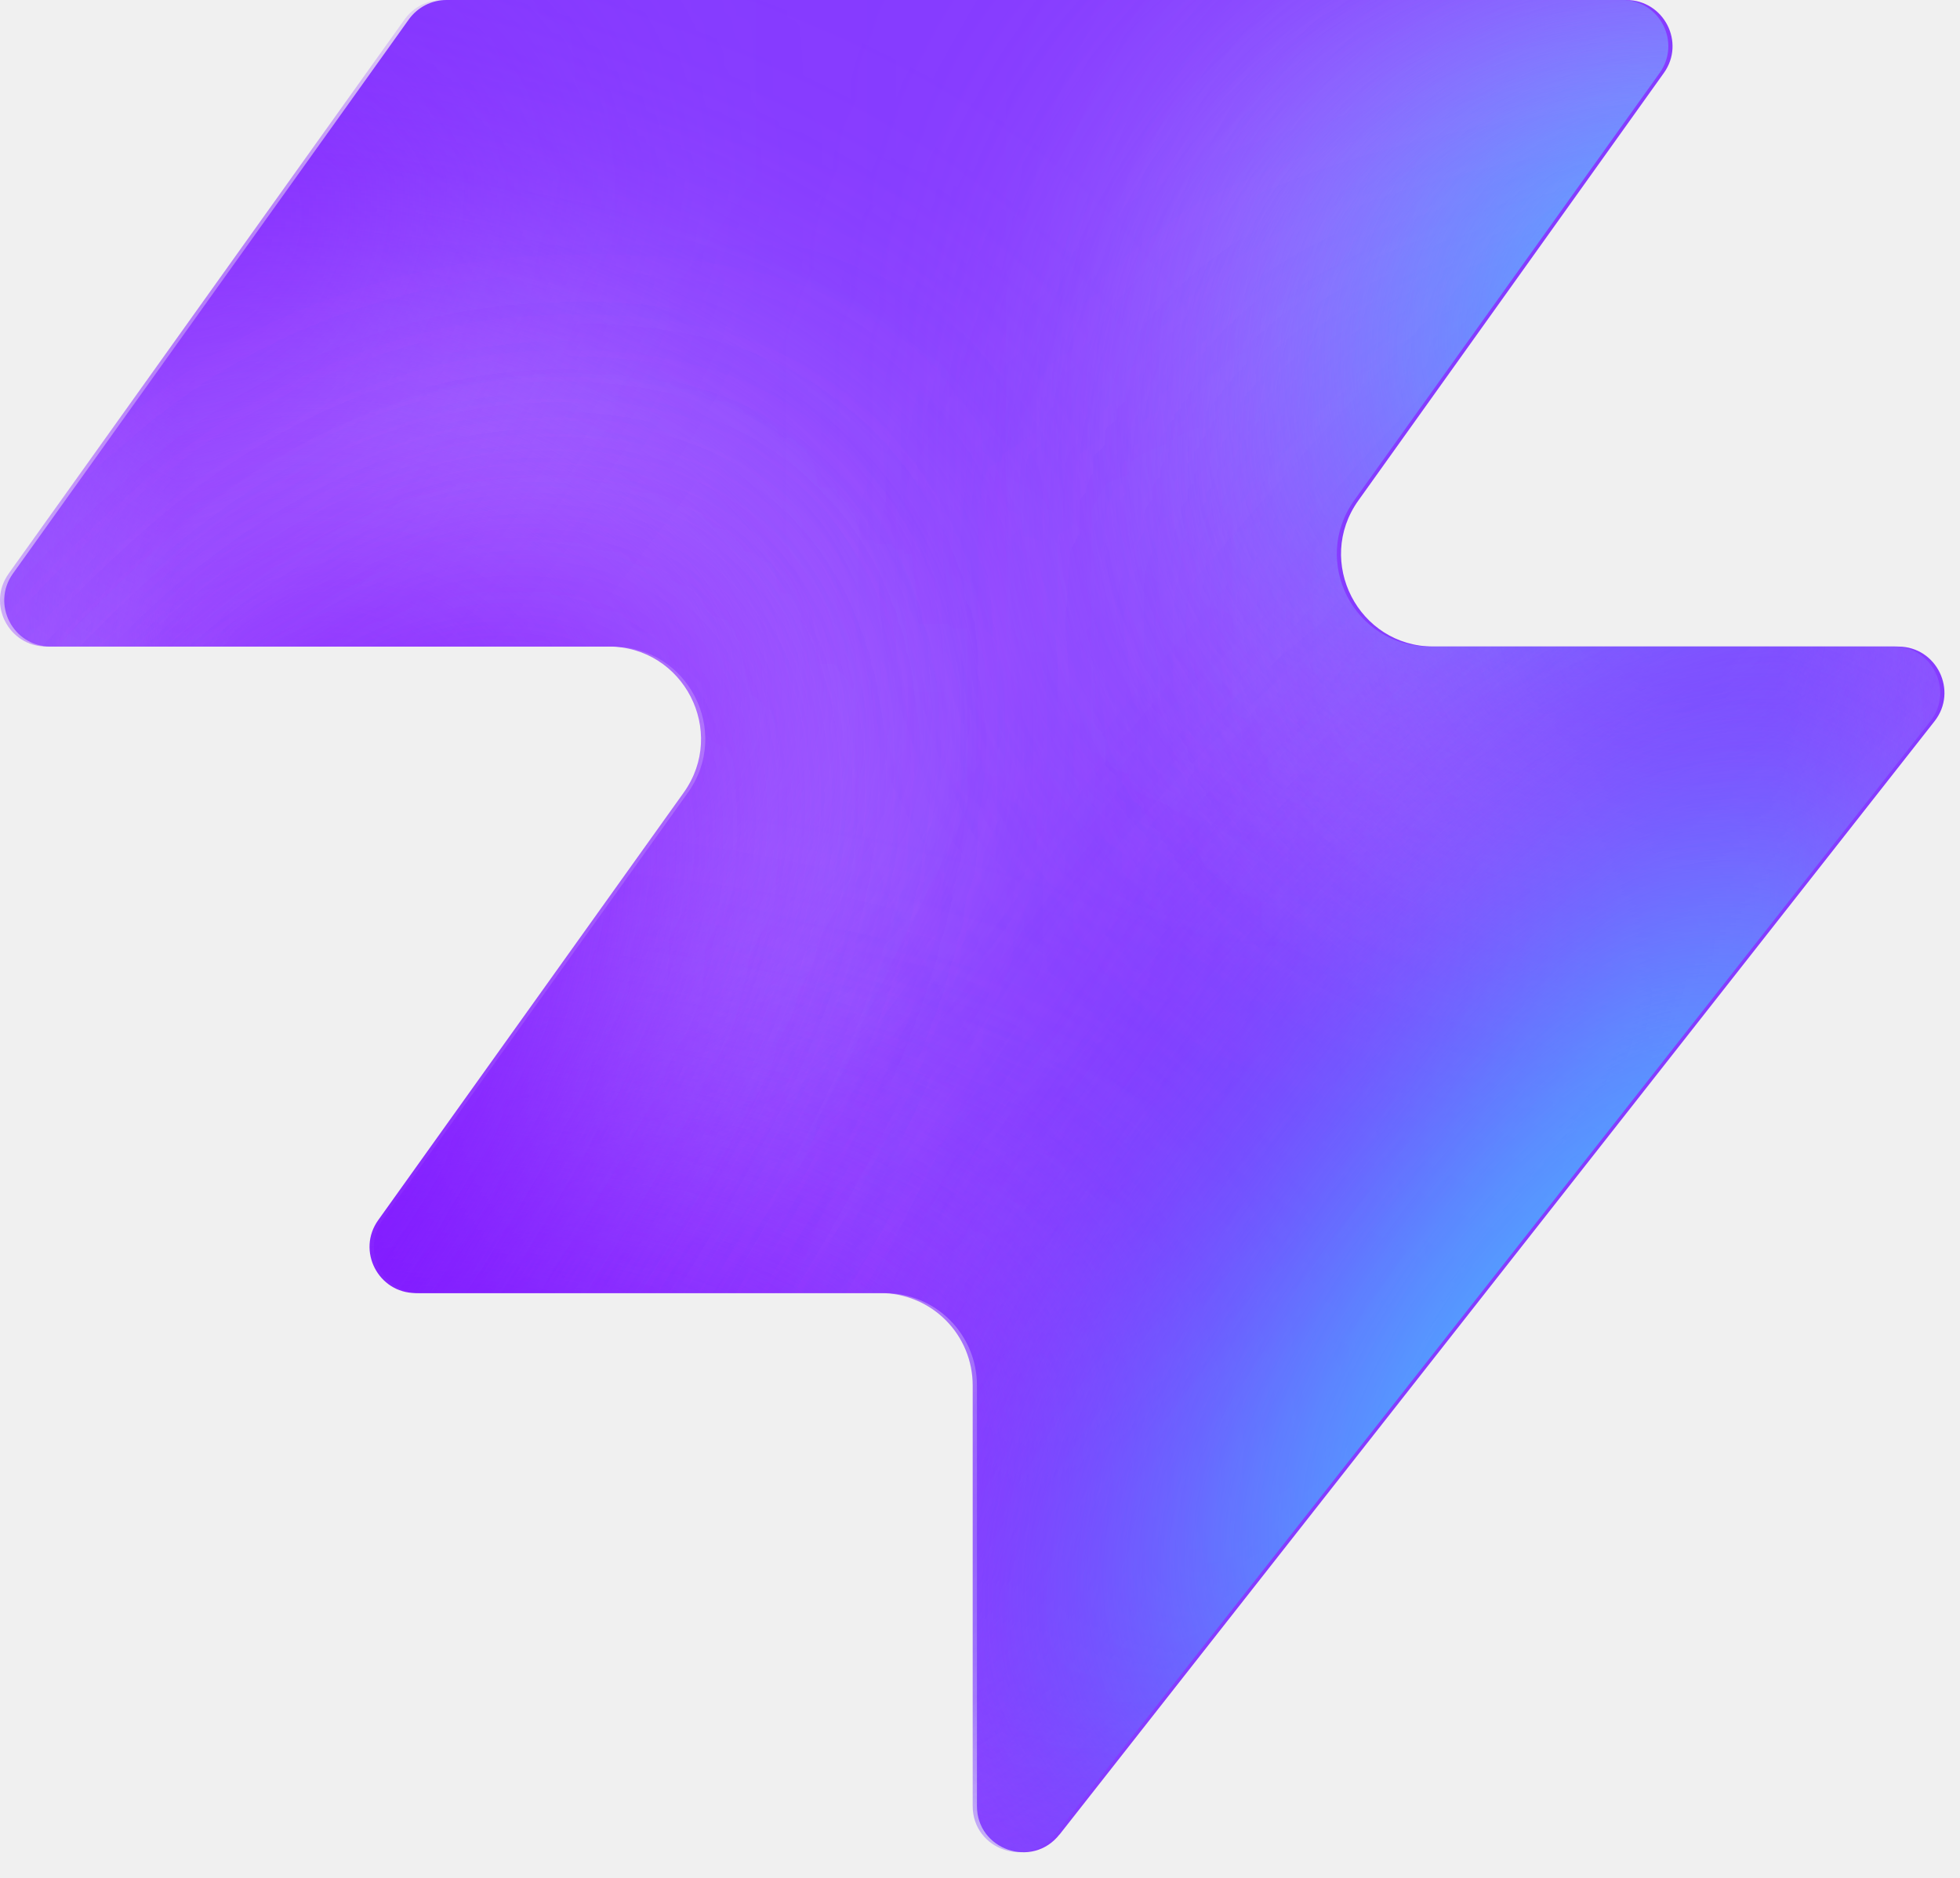
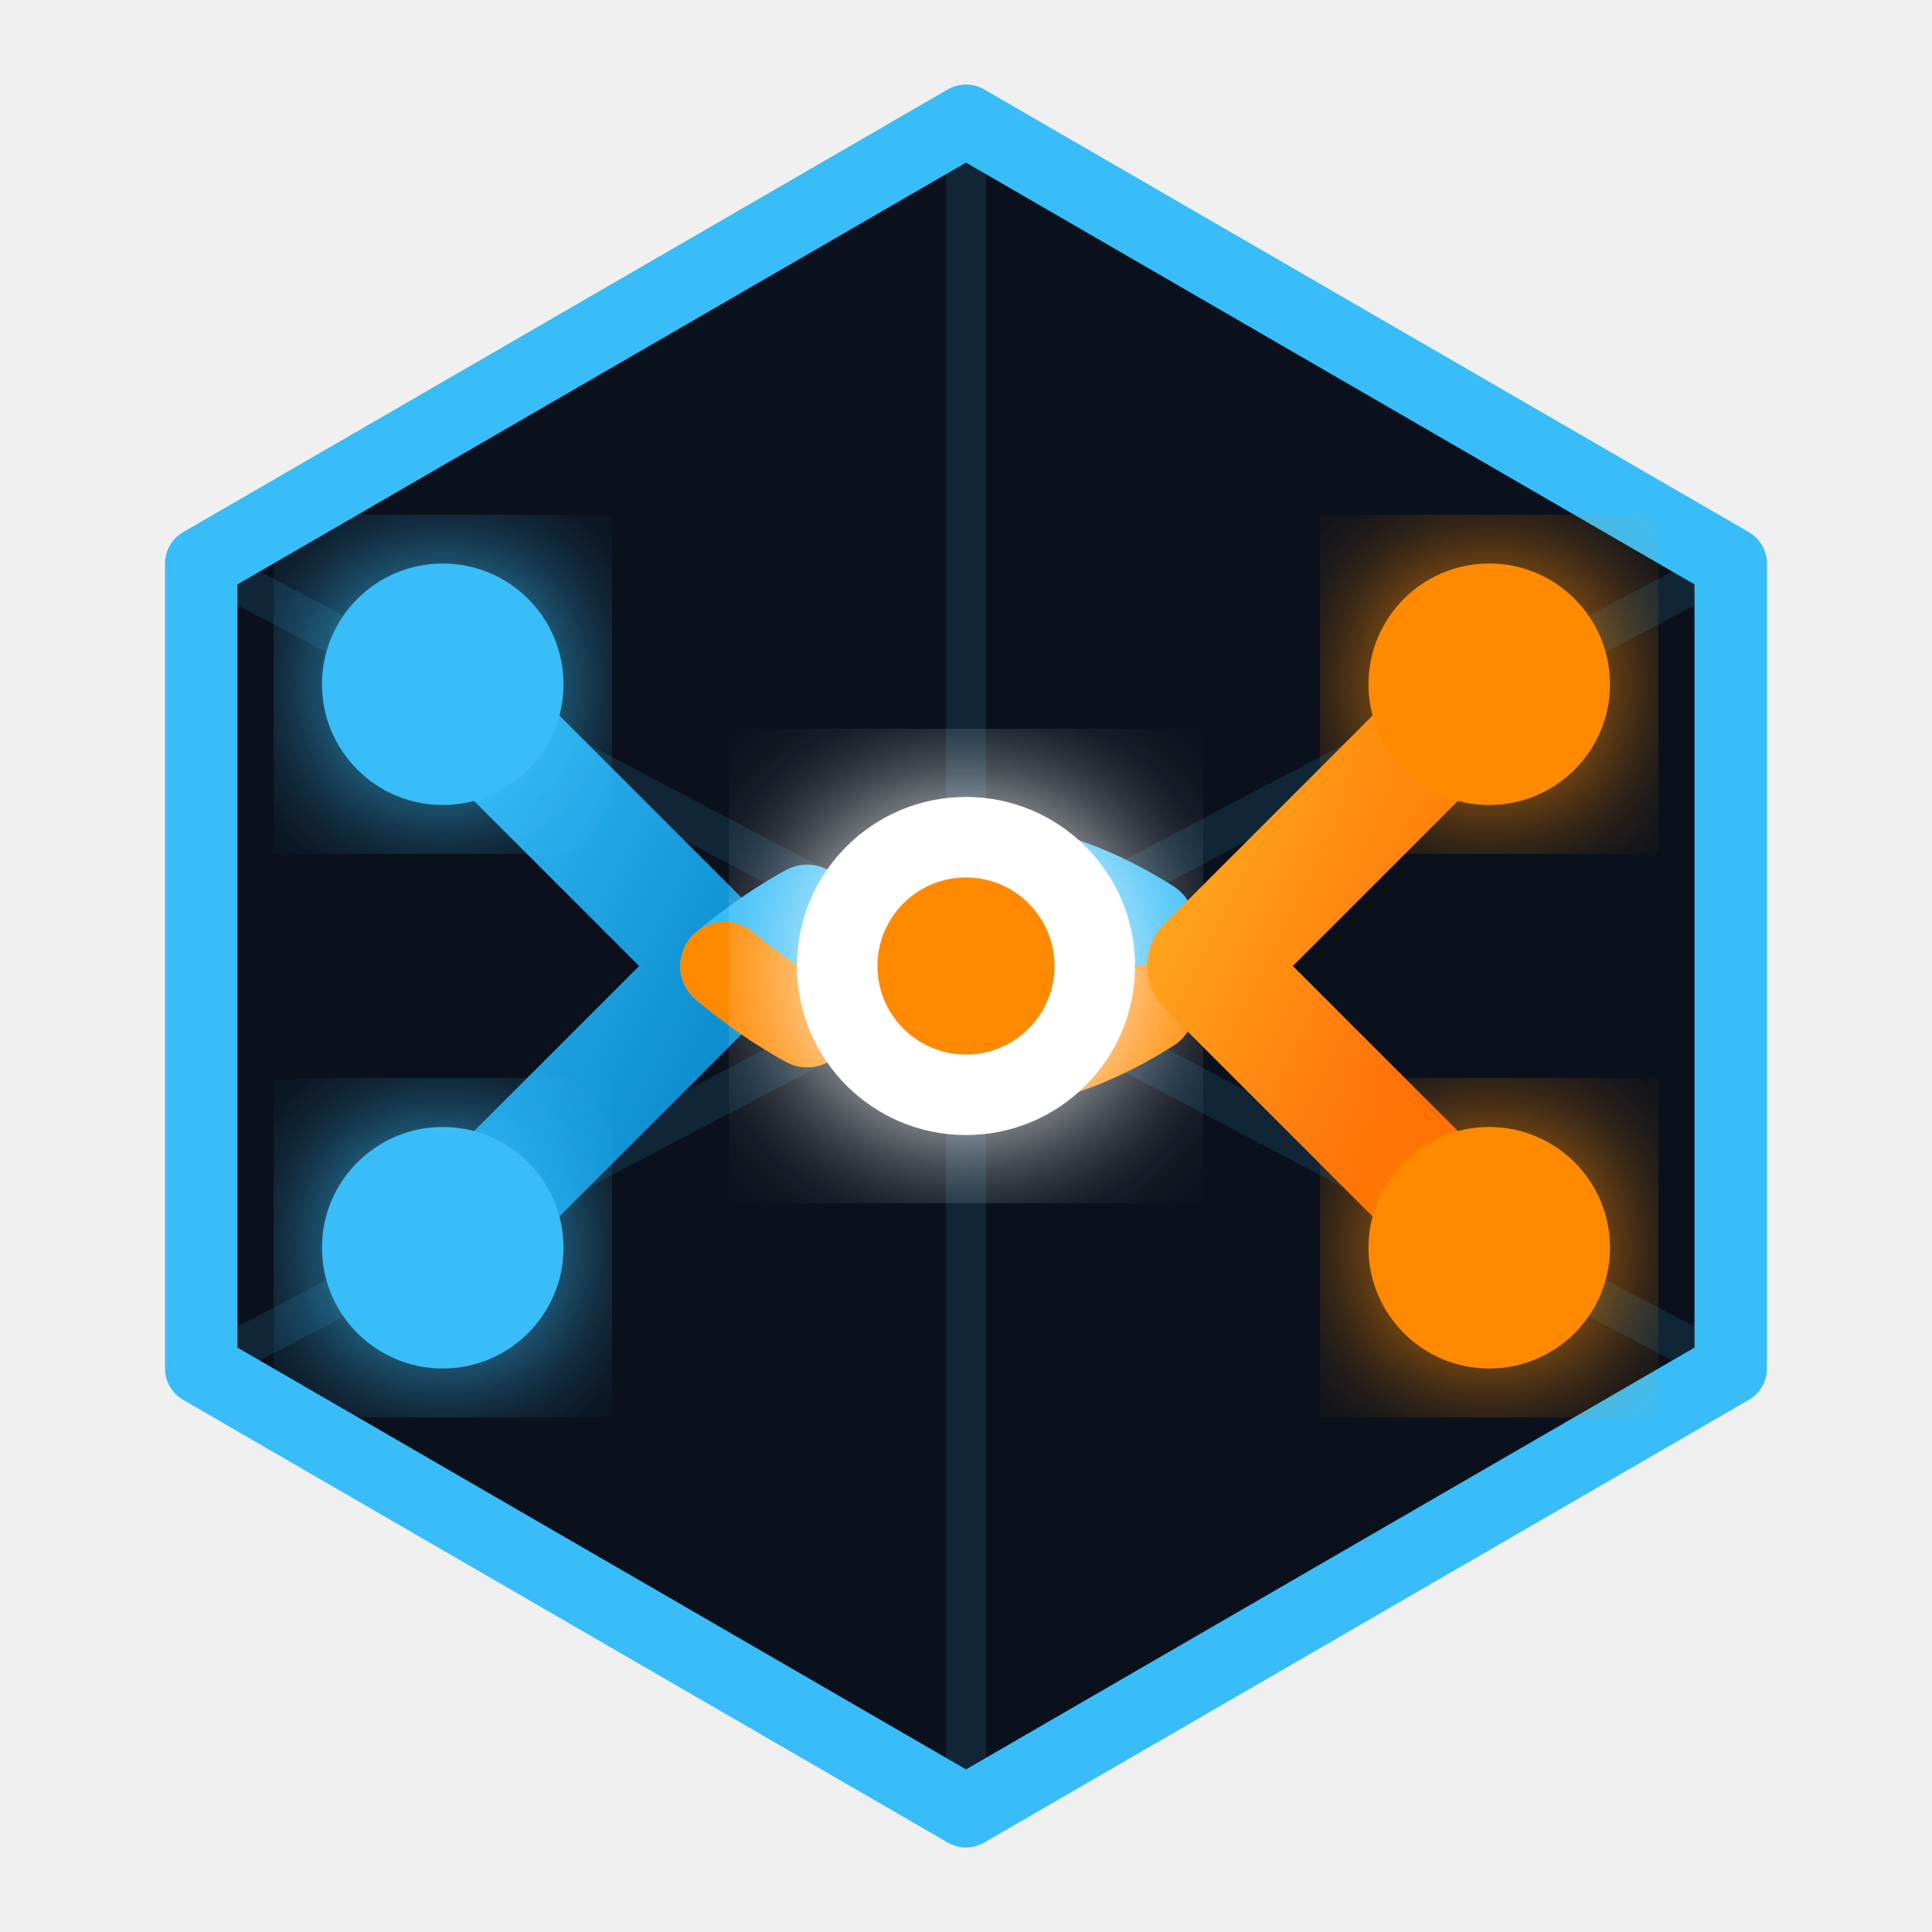
- <svg xmlns="http://www.w3.org/2000/svg" width="48" height="46" fill="none" viewBox="0 0 48 46">
-   <path fill="#863bff" d="M25.946 44.938c-.664.845-2.021.375-2.021-.698V33.937a2.26 2.26 0 0 0-2.262-2.262H10.287c-.92 0-1.456-1.04-.92-1.788l7.48-10.471c1.07-1.497 0-3.578-1.842-3.578H1.237c-.92 0-1.456-1.04-.92-1.788L10.013.474c.214-.297.556-.474.92-.474h28.894c.92 0 1.456 1.04.92 1.788l-7.48 10.471c-1.07 1.498 0 3.579 1.842 3.579h11.377c.943 0 1.473 1.088.89 1.83L25.947 44.94z" style="fill:#863bff;fill:color(display-p3 .525 .23 1);fill-opacity:1" />
-   <mask id="a" width="48" height="46" x="0" y="0" maskUnits="userSpaceOnUse" style="mask-type:alpha">
-     <path fill="#000" d="M25.842 44.938c-.664.844-2.021.375-2.021-.698V33.937a2.26 2.26 0 0 0-2.262-2.262H10.183c-.92 0-1.456-1.04-.92-1.788l7.48-10.471c1.07-1.498 0-3.579-1.842-3.579H1.133c-.92 0-1.456-1.04-.92-1.787L9.91.473c.214-.297.556-.474.92-.474h28.894c.92 0 1.456 1.04.92 1.788l-7.48 10.471c-1.07 1.498 0 3.578 1.842 3.578h11.377c.943 0 1.473 1.088.89 1.832L25.843 44.94z" style="fill:#000;fill-opacity:1" />
-   </mask>
-   <g mask="url(#a)">
-     <g filter="url(#b)">
-       <ellipse cx="5.508" cy="14.704" fill="#ede6ff" rx="5.508" ry="14.704" style="fill:#ede6ff;fill:color(display-p3 .927 .903 1);fill-opacity:1" transform="matrix(.00324 1 1 -.00324 -4.47 31.516)" />
-     </g>
-     <g filter="url(#c)">
-       <ellipse cx="10.399" cy="29.851" fill="#ede6ff" rx="10.399" ry="29.851" style="fill:#ede6ff;fill:color(display-p3 .927 .903 1);fill-opacity:1" transform="matrix(.00324 1 1 -.00324 -39.328 7.883)" />
-     </g>
-     <g filter="url(#d)">
-       <ellipse cx="5.508" cy="30.487" fill="#7e14ff" rx="5.508" ry="30.487" style="fill:#7e14ff;fill:color(display-p3 .492 .077 1);fill-opacity:1" transform="rotate(89.814 -25.913 -14.639)scale(1 -1)" />
-     </g>
-     <g filter="url(#e)">
-       <ellipse cx="5.508" cy="30.599" fill="#7e14ff" rx="5.508" ry="30.599" style="fill:#7e14ff;fill:color(display-p3 .492 .077 1);fill-opacity:1" transform="rotate(89.814 -32.644 -3.334)scale(1 -1)" />
-     </g>
-     <g filter="url(#f)">
-       <ellipse cx="5.508" cy="30.599" fill="#7e14ff" rx="5.508" ry="30.599" style="fill:#7e14ff;fill:color(display-p3 .492 .077 1);fill-opacity:1" transform="matrix(.00324 1 1 -.00324 -34.34 30.47)" />
-     </g>
-     <g filter="url(#g)">
-       <ellipse cx="14.072" cy="22.078" fill="#ede6ff" rx="14.072" ry="22.078" style="fill:#ede6ff;fill:color(display-p3 .927 .903 1);fill-opacity:1" transform="rotate(93.35 24.506 48.493)scale(-1 1)" />
-     </g>
-     <g filter="url(#h)">
-       <ellipse cx="3.47" cy="21.501" fill="#7e14ff" rx="3.47" ry="21.501" style="fill:#7e14ff;fill:color(display-p3 .492 .077 1);fill-opacity:1" transform="rotate(89.009 28.708 47.59)scale(-1 1)" />
-     </g>
-     <g filter="url(#i)">
-       <ellipse cx="3.47" cy="21.501" fill="#7e14ff" rx="3.47" ry="21.501" style="fill:#7e14ff;fill:color(display-p3 .492 .077 1);fill-opacity:1" transform="rotate(89.009 28.708 47.59)scale(-1 1)" />
-     </g>
-     <g filter="url(#j)">
-       <ellipse cx=".387" cy="8.972" fill="#7e14ff" rx="4.407" ry="29.108" style="fill:#7e14ff;fill:color(display-p3 .492 .077 1);fill-opacity:1" transform="rotate(39.51 .387 8.972)" />
-     </g>
-     <g filter="url(#k)">
-       <ellipse cx="47.523" cy="-6.092" fill="#7e14ff" rx="4.407" ry="29.108" style="fill:#7e14ff;fill:color(display-p3 .492 .077 1);fill-opacity:1" transform="rotate(37.892 47.523 -6.092)" />
-     </g>
-     <g filter="url(#l)">
-       <ellipse cx="41.412" cy="6.333" fill="#47bfff" rx="5.971" ry="9.665" style="fill:#47bfff;fill:color(display-p3 .28 .748 1);fill-opacity:1" transform="rotate(37.892 41.412 6.333)" />
-     </g>
-     <g filter="url(#m)">
-       <ellipse cx="-1.879" cy="38.332" fill="#7e14ff" rx="4.407" ry="29.108" style="fill:#7e14ff;fill:color(display-p3 .492 .077 1);fill-opacity:1" transform="rotate(37.892 -1.88 38.332)" />
-     </g>
-     <g filter="url(#n)">
-       <ellipse cx="-1.879" cy="38.332" fill="#7e14ff" rx="4.407" ry="29.108" style="fill:#7e14ff;fill:color(display-p3 .492 .077 1);fill-opacity:1" transform="rotate(37.892 -1.88 38.332)" />
-     </g>
-     <g filter="url(#o)">
-       <ellipse cx="35.651" cy="29.907" fill="#7e14ff" rx="4.407" ry="29.108" style="fill:#7e14ff;fill:color(display-p3 .492 .077 1);fill-opacity:1" transform="rotate(37.892 35.651 29.907)" />
-     </g>
-     <g filter="url(#p)">
-       <ellipse cx="38.418" cy="32.4" fill="#47bfff" rx="5.971" ry="15.297" style="fill:#47bfff;fill:color(display-p3 .28 .748 1);fill-opacity:1" transform="rotate(37.892 38.418 32.4)" />
-     </g>
-   </g>
+ <svg xmlns="http://www.w3.org/2000/svg" width="48" height="48" viewBox="0 0 48 48" fill="none">
  <defs>
-     <filter id="b" width="60.045" height="41.654" x="-19.77" y="16.149" color-interpolation-filters="sRGB" filterUnits="userSpaceOnUse">
-       <feFlood flood-opacity="0" result="BackgroundImageFix" />
-       <feBlend in="SourceGraphic" in2="BackgroundImageFix" result="shape" />
-       <feGaussianBlur result="effect1_foregroundBlur_2002_17158" stdDeviation="7.659" />
-     </filter>
-     <filter id="c" width="90.34" height="51.437" x="-54.613" y="-7.533" color-interpolation-filters="sRGB" filterUnits="userSpaceOnUse">
-       <feFlood flood-opacity="0" result="BackgroundImageFix" />
-       <feBlend in="SourceGraphic" in2="BackgroundImageFix" result="shape" />
-       <feGaussianBlur result="effect1_foregroundBlur_2002_17158" stdDeviation="7.659" />
-     </filter>
-     <filter id="d" width="79.355" height="29.4" x="-49.64" y="2.03" color-interpolation-filters="sRGB" filterUnits="userSpaceOnUse">
-       <feFlood flood-opacity="0" result="BackgroundImageFix" />
-       <feBlend in="SourceGraphic" in2="BackgroundImageFix" result="shape" />
-       <feGaussianBlur result="effect1_foregroundBlur_2002_17158" stdDeviation="4.596" />
-     </filter>
-     <filter id="e" width="79.579" height="29.4" x="-45.045" y="20.029" color-interpolation-filters="sRGB" filterUnits="userSpaceOnUse">
-       <feFlood flood-opacity="0" result="BackgroundImageFix" />
-       <feBlend in="SourceGraphic" in2="BackgroundImageFix" result="shape" />
-       <feGaussianBlur result="effect1_foregroundBlur_2002_17158" stdDeviation="4.596" />
-     </filter>
-     <filter id="f" width="79.579" height="29.4" x="-43.513" y="21.178" color-interpolation-filters="sRGB" filterUnits="userSpaceOnUse">
-       <feFlood flood-opacity="0" result="BackgroundImageFix" />
-       <feBlend in="SourceGraphic" in2="BackgroundImageFix" result="shape" />
-       <feGaussianBlur result="effect1_foregroundBlur_2002_17158" stdDeviation="4.596" />
-     </filter>
-     <filter id="g" width="74.749" height="58.852" x="15.756" y="-17.901" color-interpolation-filters="sRGB" filterUnits="userSpaceOnUse">
-       <feFlood flood-opacity="0" result="BackgroundImageFix" />
-       <feBlend in="SourceGraphic" in2="BackgroundImageFix" result="shape" />
-       <feGaussianBlur result="effect1_foregroundBlur_2002_17158" stdDeviation="7.659" />
-     </filter>
-     <filter id="h" width="61.377" height="25.362" x="23.548" y="2.284" color-interpolation-filters="sRGB" filterUnits="userSpaceOnUse">
-       <feFlood flood-opacity="0" result="BackgroundImageFix" />
-       <feBlend in="SourceGraphic" in2="BackgroundImageFix" result="shape" />
-       <feGaussianBlur result="effect1_foregroundBlur_2002_17158" stdDeviation="4.596" />
-     </filter>
-     <filter id="i" width="61.377" height="25.362" x="23.548" y="2.284" color-interpolation-filters="sRGB" filterUnits="userSpaceOnUse">
-       <feFlood flood-opacity="0" result="BackgroundImageFix" />
-       <feBlend in="SourceGraphic" in2="BackgroundImageFix" result="shape" />
-       <feGaussianBlur result="effect1_foregroundBlur_2002_17158" stdDeviation="4.596" />
-     </filter>
-     <filter id="j" width="56.045" height="63.649" x="-27.636" y="-22.853" color-interpolation-filters="sRGB" filterUnits="userSpaceOnUse">
-       <feFlood flood-opacity="0" result="BackgroundImageFix" />
-       <feBlend in="SourceGraphic" in2="BackgroundImageFix" result="shape" />
-       <feGaussianBlur result="effect1_foregroundBlur_2002_17158" stdDeviation="4.596" />
-     </filter>
-     <filter id="k" width="54.814" height="64.646" x="20.116" y="-38.415" color-interpolation-filters="sRGB" filterUnits="userSpaceOnUse">
-       <feFlood flood-opacity="0" result="BackgroundImageFix" />
-       <feBlend in="SourceGraphic" in2="BackgroundImageFix" result="shape" />
-       <feGaussianBlur result="effect1_foregroundBlur_2002_17158" stdDeviation="4.596" />
-     </filter>
-     <filter id="l" width="33.541" height="35.313" x="24.641" y="-11.323" color-interpolation-filters="sRGB" filterUnits="userSpaceOnUse">
-       <feFlood flood-opacity="0" result="BackgroundImageFix" />
-       <feBlend in="SourceGraphic" in2="BackgroundImageFix" result="shape" />
-       <feGaussianBlur result="effect1_foregroundBlur_2002_17158" stdDeviation="4.596" />
-     </filter>
-     <filter id="m" width="54.814" height="64.646" x="-29.286" y="6.009" color-interpolation-filters="sRGB" filterUnits="userSpaceOnUse">
-       <feFlood flood-opacity="0" result="BackgroundImageFix" />
-       <feBlend in="SourceGraphic" in2="BackgroundImageFix" result="shape" />
-       <feGaussianBlur result="effect1_foregroundBlur_2002_17158" stdDeviation="4.596" />
-     </filter>
-     <filter id="n" width="54.814" height="64.646" x="-29.286" y="6.009" color-interpolation-filters="sRGB" filterUnits="userSpaceOnUse">
-       <feFlood flood-opacity="0" result="BackgroundImageFix" />
-       <feBlend in="SourceGraphic" in2="BackgroundImageFix" result="shape" />
-       <feGaussianBlur result="effect1_foregroundBlur_2002_17158" stdDeviation="4.596" />
-     </filter>
-     <filter id="o" width="54.814" height="64.646" x="8.244" y="-2.416" color-interpolation-filters="sRGB" filterUnits="userSpaceOnUse">
-       <feFlood flood-opacity="0" result="BackgroundImageFix" />
-       <feBlend in="SourceGraphic" in2="BackgroundImageFix" result="shape" />
-       <feGaussianBlur result="effect1_foregroundBlur_2002_17158" stdDeviation="4.596" />
-     </filter>
-     <filter id="p" width="39.409" height="43.623" x="18.713" y="10.588" color-interpolation-filters="sRGB" filterUnits="userSpaceOnUse">
-       <feFlood flood-opacity="0" result="BackgroundImageFix" />
-       <feBlend in="SourceGraphic" in2="BackgroundImageFix" result="shape" />
-       <feGaussianBlur result="effect1_foregroundBlur_2002_17158" stdDeviation="4.596" />
+     <linearGradient id="twinCyan" x1="0%" y1="0%" x2="100%" y2="100%">
+       <stop offset="0%" stop-color="#38bdf8" />
+       <stop offset="100%" stop-color="#0284c7" />
+     </linearGradient>
+     <linearGradient id="twinOrange" x1="0%" y1="0%" x2="100%" y2="100%">
+       <stop offset="0%" stop-color="#ffb020" />
+       <stop offset="100%" stop-color="#ff5500" />
+     </linearGradient>
+     <filter id="twinGlow" x="-20%" y="-20%" width="140%" height="140%">
+       <feGaussianBlur stdDeviation="1.8" result="blur" />
+       <feComposite in="SourceGraphic" in2="blur" operator="over" />
    </filter>
  </defs>
+   <path d="M 24 3 L 43 14 L 43 34 L 24 45 L 5 34 L 5 14 Z" fill="#0b111c" stroke="#38bdf8" stroke-width="1.8" stroke-linejoin="round" />
+   <path d="M 24 3 L 24 45 M 5 14 L 43 34 M 5 34 L 43 14" stroke="rgba(56, 189, 248, 0.12)" stroke-width="1" />
+   <path d="M 11 17 L 18 24 L 11 31" stroke="url(#twinCyan)" stroke-width="3" stroke-linecap="round" stroke-linejoin="round" />
+   <circle cx="11" cy="17" r="3" fill="#38bdf8" filter="url(#twinGlow)" />
+   <circle cx="11" cy="31" r="3" fill="#38bdf8" filter="url(#twinGlow)" />
+   <path d="M 18 24 Q 24 19 30 24" stroke="#38bdf8" stroke-width="2.2" stroke-linecap="round" stroke-dasharray="2.5 2" />
+   <path d="M 18 24 Q 24 29 30 24" stroke="#ff8a00" stroke-width="2.2" stroke-linecap="round" stroke-dasharray="2.5 2" />
+   <circle cx="24" cy="24" r="4.2" fill="#ffffff" filter="url(#twinGlow)" />
+   <circle cx="24" cy="24" r="2.2" fill="#ff8a00" />
+   <path d="M 37 17 L 30 24 L 37 31" stroke="url(#twinOrange)" stroke-width="3" stroke-linecap="round" stroke-linejoin="round" />
+   <circle cx="37" cy="17" r="3" fill="#ff8a00" filter="url(#twinGlow)" />
+   <circle cx="37" cy="31" r="3" fill="#ff8a00" filter="url(#twinGlow)" />
</svg>
